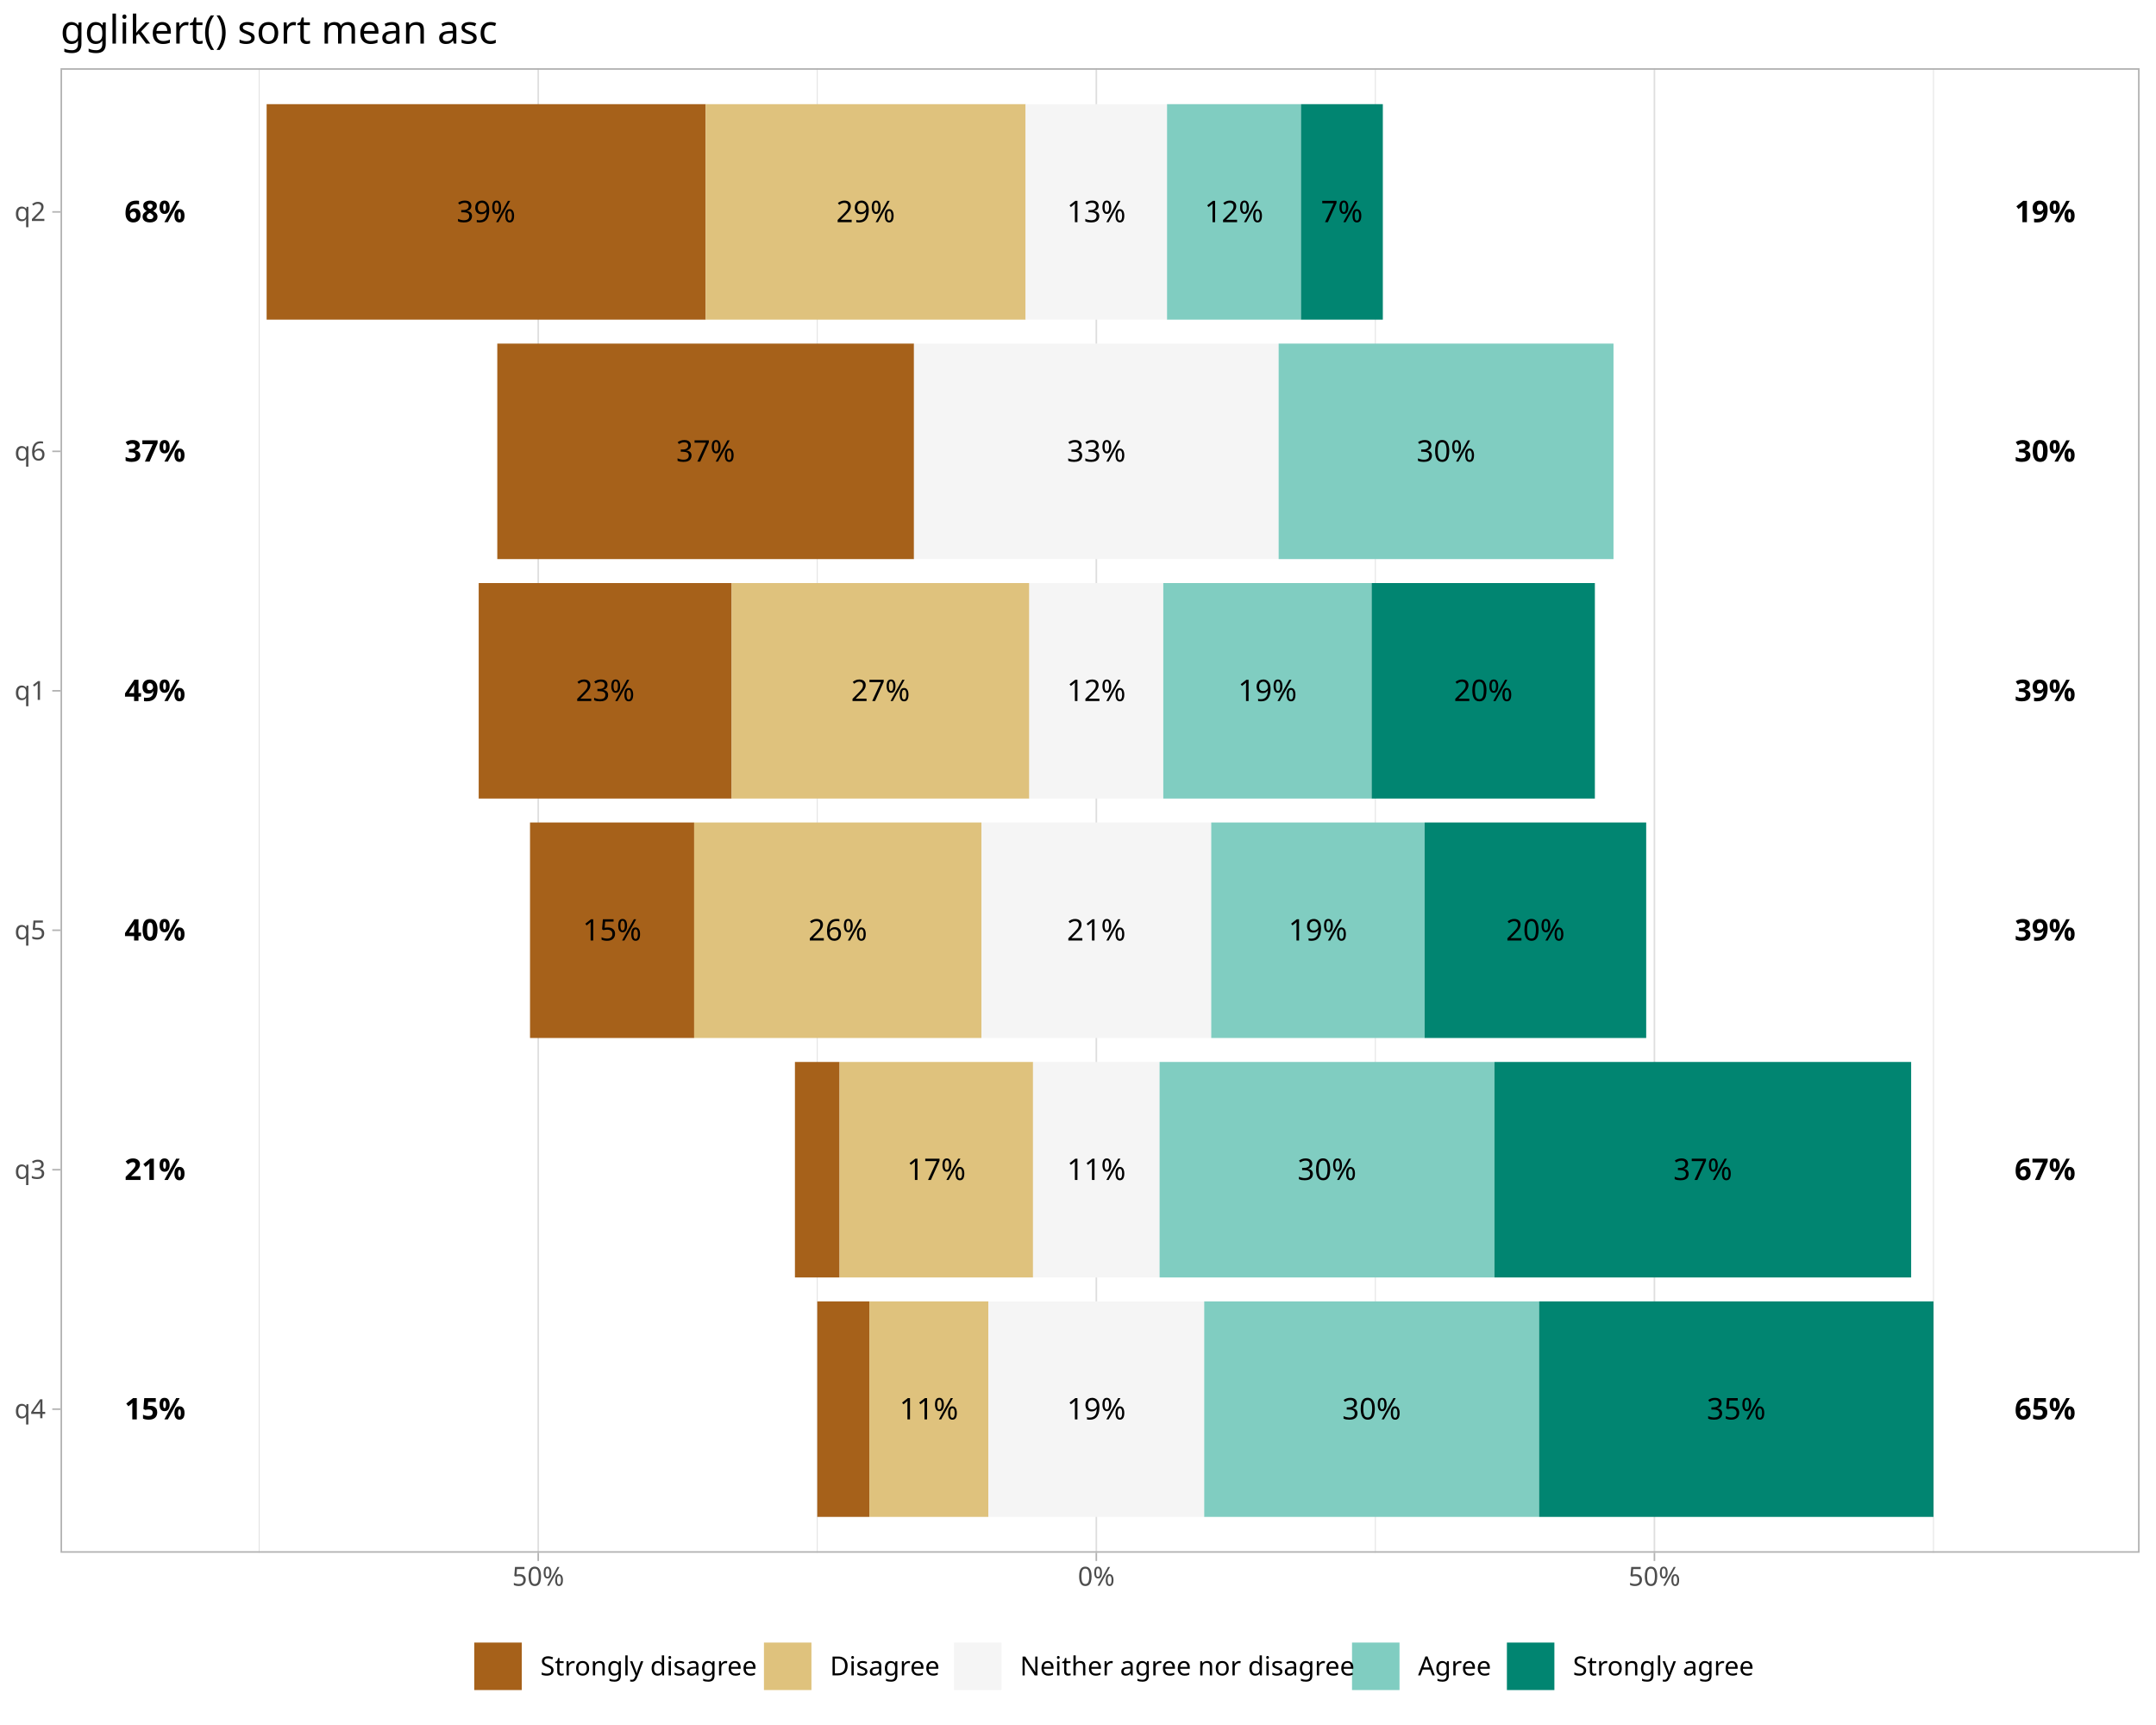
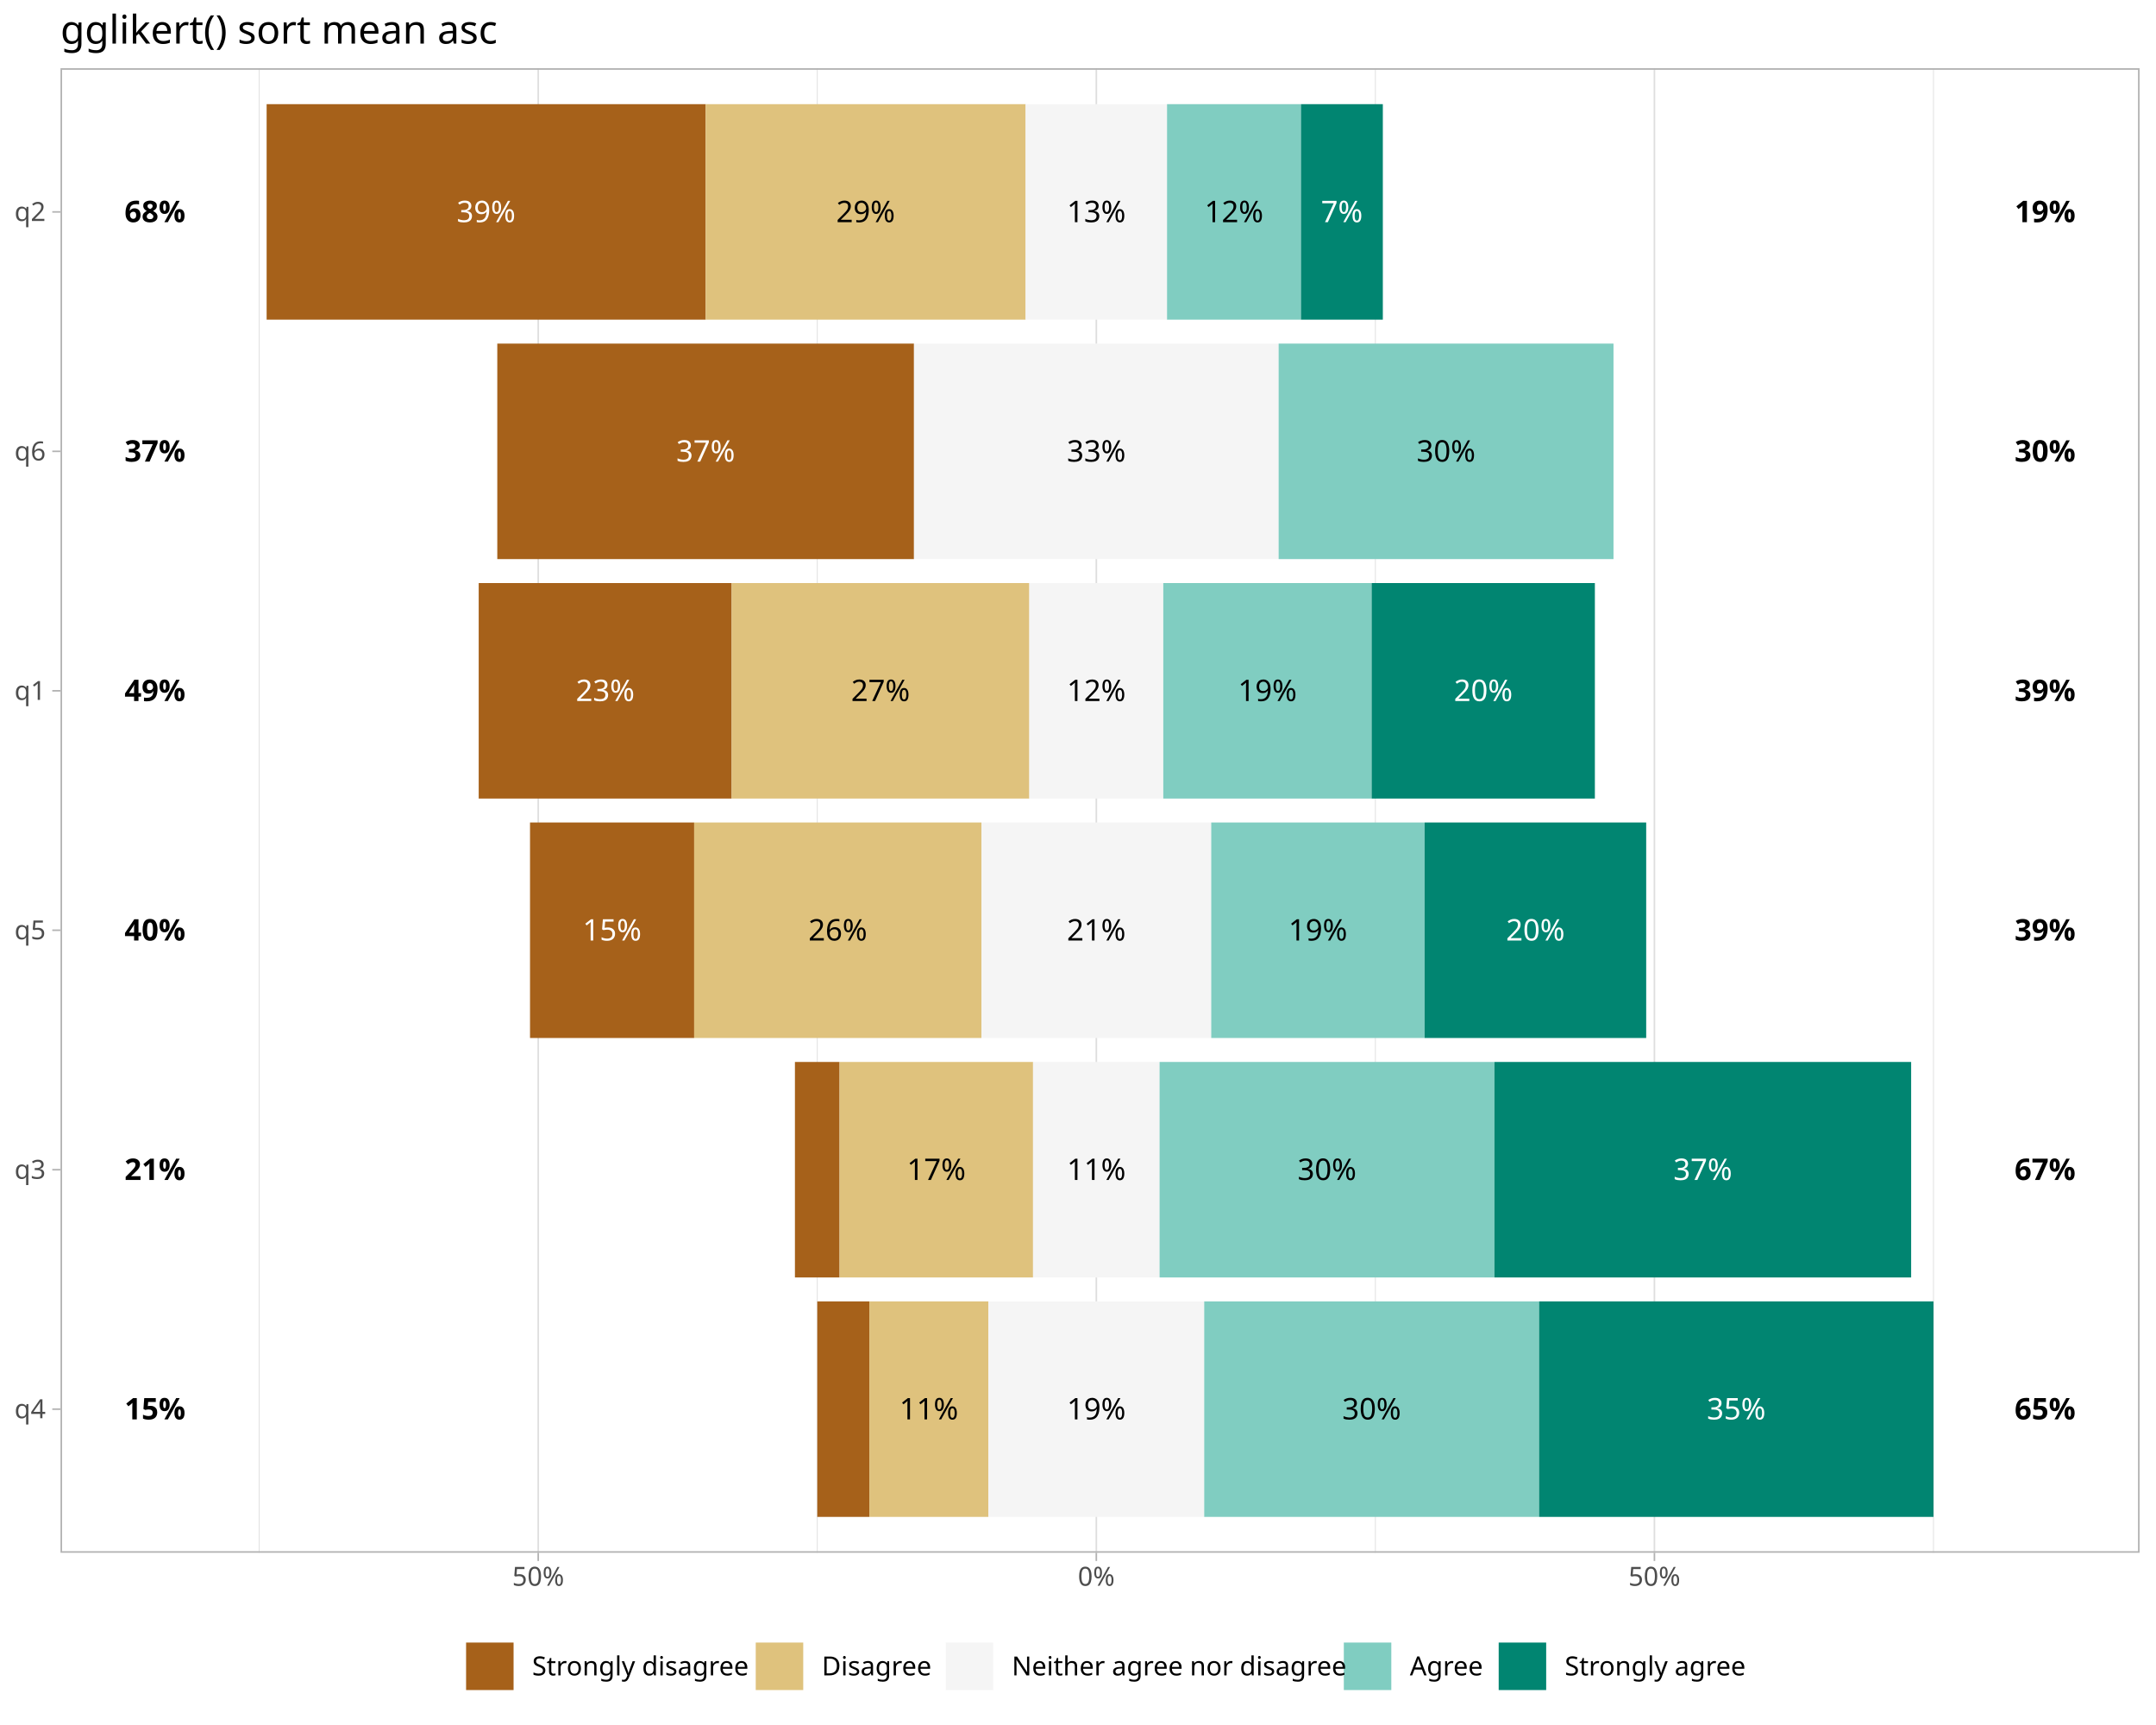
<svg xmlns="http://www.w3.org/2000/svg" class="svglite" data-engine-version="2.0" width="720.00pt" height="576.00pt" viewBox="0 0 720.00 576.00">
  <defs>
    <style type="text/css">
    .svglite line, .svglite polyline, .svglite polygon, .svglite path, .svglite rect, .svglite circle {
      fill: none;
      stroke: #000000;
      stroke-linecap: round;
      stroke-linejoin: round;
      stroke-miterlimit: 10.00;
    }
  </style>
  </defs>
  <rect width="100%" height="100%" style="stroke: none; fill: #FFFFFF;" />
  <defs>
    <clipPath id="cpMC4wMHw3MjAuMDB8MC4wMHw1NzYuMDA=">
      <rect x="0.00" y="0.00" width="720.00" height="576.00" />
    </clipPath>
  </defs>
  <g clip-path="url(#cpMC4wMHw3MjAuMDB8MC4wMHw1NzYuMDA=)">
    <rect x="0.00" y="0.00" width="720.00" height="576.00" style="stroke-width: 1.07; stroke: #FFFFFF; fill: #FFFFFF;" />
  </g>
  <defs>
    <clipPath id="cpMjAuMjB8NzE0LjUyfDIyLjc4fDUxOC41MQ==">
      <rect x="20.20" y="22.78" width="694.32" height="495.72" />
    </clipPath>
  </defs>
  <g clip-path="url(#cpMjAuMjB8NzE0LjUyfDIyLjc4fDUxOC41MQ==)">
    <rect x="20.20" y="22.78" width="694.32" height="495.72" style="stroke-width: 1.07; stroke: none; fill: #FFFFFF;" />
    <polyline points="86.55,518.51 86.55,22.78 " style="stroke-width: 0.27; stroke: #DEDEDE; stroke-linecap: butt;" />
    <polyline points="272.93,518.51 272.93,22.78 " style="stroke-width: 0.27; stroke: #DEDEDE; stroke-linecap: butt;" />
    <polyline points="459.31,518.51 459.31,22.78 " style="stroke-width: 0.27; stroke: #DEDEDE; stroke-linecap: butt;" />
    <polyline points="645.68,518.51 645.68,22.78 " style="stroke-width: 0.27; stroke: #DEDEDE; stroke-linecap: butt;" />
    <polyline points="179.74,518.51 179.74,22.78 " style="stroke-width: 0.53; stroke: #DEDEDE; stroke-linecap: butt;" />
    <polyline points="366.12,518.51 366.12,22.78 " style="stroke-width: 0.53; stroke: #DEDEDE; stroke-linecap: butt;" />
    <polyline points="552.50,518.51 552.50,22.78 " style="stroke-width: 0.53; stroke: #DEDEDE; stroke-linecap: butt;" />
    <rect x="272.93" y="434.55" width="17.40" height="71.96" style="stroke-width: 1.07; stroke: none; stroke-linecap: butt; stroke-linejoin: miter; fill: #A6611A;" />
    <rect x="290.32" y="434.55" width="39.76" height="71.96" style="stroke-width: 1.07; stroke: none; stroke-linecap: butt; stroke-linejoin: miter; fill: #DFC27D;" />
    <rect x="330.08" y="434.55" width="72.07" height="71.96" style="stroke-width: 1.07; stroke: none; stroke-linecap: butt; stroke-linejoin: miter; fill: #F5F5F5;" />
    <rect x="402.15" y="434.55" width="111.83" height="71.96" style="stroke-width: 1.07; stroke: none; stroke-linecap: butt; stroke-linejoin: miter; fill: #80CDC1;" />
    <rect x="513.98" y="434.55" width="131.71" height="71.96" style="stroke-width: 1.07; stroke: none; stroke-linecap: butt; stroke-linejoin: miter; fill: #018571;" />
    <rect x="265.47" y="354.60" width="14.91" height="71.96" style="stroke-width: 1.07; stroke: none; stroke-linecap: butt; stroke-linejoin: miter; fill: #A6611A;" />
    <rect x="280.38" y="354.60" width="64.61" height="71.96" style="stroke-width: 1.07; stroke: none; stroke-linecap: butt; stroke-linejoin: miter; fill: #DFC27D;" />
    <rect x="344.99" y="354.60" width="42.25" height="71.96" style="stroke-width: 1.07; stroke: none; stroke-linecap: butt; stroke-linejoin: miter; fill: #F5F5F5;" />
    <rect x="387.24" y="354.60" width="111.83" height="71.96" style="stroke-width: 1.07; stroke: none; stroke-linecap: butt; stroke-linejoin: miter; fill: #80CDC1;" />
    <rect x="499.07" y="354.60" width="139.16" height="71.96" style="stroke-width: 1.07; stroke: none; stroke-linecap: butt; stroke-linejoin: miter; fill: #018571;" />
    <rect x="177.00" y="274.64" width="54.82" height="71.96" style="stroke-width: 1.07; stroke: none; stroke-linecap: butt; stroke-linejoin: miter; fill: #A6611A;" />
    <rect x="231.82" y="274.64" width="95.93" height="71.96" style="stroke-width: 1.07; stroke: none; stroke-linecap: butt; stroke-linejoin: miter; fill: #DFC27D;" />
    <rect x="327.75" y="274.64" width="76.74" height="71.96" style="stroke-width: 1.07; stroke: none; stroke-linecap: butt; stroke-linejoin: miter; fill: #F5F5F5;" />
    <rect x="404.49" y="274.64" width="71.26" height="71.96" style="stroke-width: 1.07; stroke: none; stroke-linecap: butt; stroke-linejoin: miter; fill: #80CDC1;" />
    <rect x="475.75" y="274.64" width="74.00" height="71.96" style="stroke-width: 1.07; stroke: none; stroke-linecap: butt; stroke-linejoin: miter; fill: #018571;" />
    <rect x="159.86" y="194.69" width="84.49" height="71.96" style="stroke-width: 1.07; stroke: none; stroke-linecap: butt; stroke-linejoin: miter; fill: #A6611A;" />
    <rect x="244.35" y="194.69" width="99.40" height="71.96" style="stroke-width: 1.07; stroke: none; stroke-linecap: butt; stroke-linejoin: miter; fill: #DFC27D;" />
    <rect x="343.75" y="194.69" width="44.73" height="71.96" style="stroke-width: 1.07; stroke: none; stroke-linecap: butt; stroke-linejoin: miter; fill: #F5F5F5;" />
    <rect x="388.48" y="194.69" width="69.58" height="71.96" style="stroke-width: 1.07; stroke: none; stroke-linecap: butt; stroke-linejoin: miter; fill: #80CDC1;" />
    <rect x="458.06" y="194.69" width="74.55" height="71.96" style="stroke-width: 1.07; stroke: none; stroke-linecap: butt; stroke-linejoin: miter; fill: #018571;" />
    <rect x="166.07" y="114.73" width="139.16" height="71.96" style="stroke-width: 1.07; stroke: none; stroke-linecap: butt; stroke-linejoin: miter; fill: #A6611A;" />
    <rect x="305.23" y="114.73" width="0.00" height="71.96" style="stroke-width: 1.07; stroke: none; stroke-linecap: butt; stroke-linejoin: miter; fill: #DFC27D;" />
    <rect x="305.23" y="114.73" width="121.77" height="71.96" style="stroke-width: 1.07; stroke: none; stroke-linecap: butt; stroke-linejoin: miter; fill: #F5F5F5;" />
    <rect x="427.00" y="114.73" width="111.83" height="71.96" style="stroke-width: 1.07; stroke: none; stroke-linecap: butt; stroke-linejoin: miter; fill: #80CDC1;" />
    <rect x="538.83" y="114.73" width="0.00" height="71.96" style="stroke-width: 1.07; stroke: none; stroke-linecap: butt; stroke-linejoin: miter; fill: #018571;" />
    <rect x="89.04" y="34.78" width="146.62" height="71.96" style="stroke-width: 1.07; stroke: none; stroke-linecap: butt; stroke-linejoin: miter; fill: #A6611A;" />
    <rect x="235.65" y="34.78" width="106.86" height="71.96" style="stroke-width: 1.07; stroke: none; stroke-linecap: butt; stroke-linejoin: miter; fill: #DFC27D;" />
    <rect x="342.51" y="34.78" width="47.22" height="71.96" style="stroke-width: 1.07; stroke: none; stroke-linecap: butt; stroke-linejoin: miter; fill: #F5F5F5;" />
    <rect x="389.73" y="34.78" width="44.73" height="71.96" style="stroke-width: 1.07; stroke: none; stroke-linecap: butt; stroke-linejoin: miter; fill: #80CDC1;" />
    <rect x="434.46" y="34.78" width="27.34" height="71.96" style="stroke-width: 1.07; stroke: none; stroke-linecap: butt; stroke-linejoin: miter; fill: #018571;" />
    <text x="310.20" y="473.96" text-anchor="middle" style="font-size: 9.96px; font-family: sans;" textLength="19.93px" lengthAdjust="spacingAndGlyphs">11%</text>
    <text x="366.12" y="473.96" text-anchor="middle" style="font-size: 9.96px; font-family: sans;" textLength="19.93px" lengthAdjust="spacingAndGlyphs">19%</text>
    <text x="458.06" y="473.96" text-anchor="middle" style="font-size: 9.96px; font-family: sans;" textLength="19.93px" lengthAdjust="spacingAndGlyphs">30%</text>
-     <text x="579.83" y="473.96" text-anchor="middle" style="font-size: 9.96px; font-family: sans;" textLength="19.93px" lengthAdjust="spacingAndGlyphs">35%</text>
+     <text x="579.83" y="473.96" text-anchor="middle" style="font-size: 9.96px; fill: #FFFFFF; font-family: sans;" textLength="19.93px" lengthAdjust="spacingAndGlyphs">35%</text>
    <text x="312.69" y="394.01" text-anchor="middle" style="font-size: 9.96px; font-family: sans;" textLength="19.93px" lengthAdjust="spacingAndGlyphs">17%</text>
    <text x="366.12" y="394.01" text-anchor="middle" style="font-size: 9.96px; font-family: sans;" textLength="19.93px" lengthAdjust="spacingAndGlyphs">11%</text>
    <text x="443.15" y="394.01" text-anchor="middle" style="font-size: 9.96px; font-family: sans;" textLength="19.93px" lengthAdjust="spacingAndGlyphs">30%</text>
-     <text x="568.65" y="394.01" text-anchor="middle" style="font-size: 9.96px; font-family: sans;" textLength="19.93px" lengthAdjust="spacingAndGlyphs">37%</text>
-     <text x="204.41" y="314.05" text-anchor="middle" style="font-size: 9.96px; font-family: sans;" textLength="19.93px" lengthAdjust="spacingAndGlyphs">15%</text>
+     <text x="568.65" y="394.01" text-anchor="middle" style="font-size: 9.96px; fill: #FFFFFF; font-family: sans;" textLength="19.93px" lengthAdjust="spacingAndGlyphs">37%</text>
+     <text x="204.41" y="314.05" text-anchor="middle" style="font-size: 9.96px; fill: #FFFFFF; font-family: sans;" textLength="19.93px" lengthAdjust="spacingAndGlyphs">15%</text>
    <text x="279.78" y="314.05" text-anchor="middle" style="font-size: 9.96px; font-family: sans;" textLength="19.93px" lengthAdjust="spacingAndGlyphs">26%</text>
    <text x="366.12" y="314.05" text-anchor="middle" style="font-size: 9.96px; font-family: sans;" textLength="19.93px" lengthAdjust="spacingAndGlyphs">21%</text>
    <text x="440.12" y="314.05" text-anchor="middle" style="font-size: 9.96px; font-family: sans;" textLength="19.93px" lengthAdjust="spacingAndGlyphs">19%</text>
-     <text x="512.75" y="314.05" text-anchor="middle" style="font-size: 9.96px; font-family: sans;" textLength="19.93px" lengthAdjust="spacingAndGlyphs">20%</text>
-     <text x="202.11" y="234.09" text-anchor="middle" style="font-size: 9.96px; font-family: sans;" textLength="19.93px" lengthAdjust="spacingAndGlyphs">23%</text>
+     <text x="512.75" y="314.05" text-anchor="middle" style="font-size: 9.96px; fill: #FFFFFF; font-family: sans;" textLength="19.93px" lengthAdjust="spacingAndGlyphs">20%</text>
+     <text x="202.11" y="234.09" text-anchor="middle" style="font-size: 9.96px; fill: #FFFFFF; font-family: sans;" textLength="19.93px" lengthAdjust="spacingAndGlyphs">23%</text>
    <text x="294.05" y="234.09" text-anchor="middle" style="font-size: 9.96px; font-family: sans;" textLength="19.93px" lengthAdjust="spacingAndGlyphs">27%</text>
    <text x="366.12" y="234.09" text-anchor="middle" style="font-size: 9.96px; font-family: sans;" textLength="19.93px" lengthAdjust="spacingAndGlyphs">12%</text>
    <text x="423.27" y="234.09" text-anchor="middle" style="font-size: 9.96px; font-family: sans;" textLength="19.93px" lengthAdjust="spacingAndGlyphs">19%</text>
-     <text x="495.34" y="234.09" text-anchor="middle" style="font-size: 9.96px; font-family: sans;" textLength="19.93px" lengthAdjust="spacingAndGlyphs">20%</text>
-     <text x="235.65" y="154.14" text-anchor="middle" style="font-size: 9.96px; font-family: sans;" textLength="19.93px" lengthAdjust="spacingAndGlyphs">37%</text>
+     <text x="495.34" y="234.09" text-anchor="middle" style="font-size: 9.96px; fill: #FFFFFF; font-family: sans;" textLength="19.93px" lengthAdjust="spacingAndGlyphs">20%</text>
+     <text x="235.65" y="154.14" text-anchor="middle" style="font-size: 9.96px; fill: #FFFFFF; font-family: sans;" textLength="19.93px" lengthAdjust="spacingAndGlyphs">37%</text>
    <text x="366.12" y="154.14" text-anchor="middle" style="font-size: 9.96px; font-family: sans;" textLength="19.93px" lengthAdjust="spacingAndGlyphs">33%</text>
    <text x="482.91" y="154.14" text-anchor="middle" style="font-size: 9.96px; font-family: sans;" textLength="19.93px" lengthAdjust="spacingAndGlyphs">30%</text>
-     <text x="162.34" y="74.18" text-anchor="middle" style="font-size: 9.96px; font-family: sans;" textLength="19.93px" lengthAdjust="spacingAndGlyphs">39%</text>
+     <text x="162.34" y="74.18" text-anchor="middle" style="font-size: 9.96px; fill: #FFFFFF; font-family: sans;" textLength="19.93px" lengthAdjust="spacingAndGlyphs">39%</text>
    <text x="289.08" y="74.18" text-anchor="middle" style="font-size: 9.96px; font-family: sans;" textLength="19.93px" lengthAdjust="spacingAndGlyphs">29%</text>
    <text x="366.12" y="74.18" text-anchor="middle" style="font-size: 9.96px; font-family: sans;" textLength="19.93px" lengthAdjust="spacingAndGlyphs">13%</text>
    <text x="412.09" y="74.18" text-anchor="middle" style="font-size: 9.96px; font-family: sans;" textLength="19.93px" lengthAdjust="spacingAndGlyphs">12%</text>
-     <text x="448.12" y="74.18" text-anchor="middle" style="font-size: 9.96px; font-family: sans;" textLength="14.39px" lengthAdjust="spacingAndGlyphs">7%</text>
+     <text x="448.12" y="74.18" text-anchor="middle" style="font-size: 9.96px; fill: #FFFFFF; font-family: sans;" textLength="14.39px" lengthAdjust="spacingAndGlyphs">7%</text>
    <text x="51.76" y="473.96" text-anchor="middle" style="font-size: 9.96px; font-weight: bold; font-family: sans;" textLength="19.93px" lengthAdjust="spacingAndGlyphs">15%</text>
    <text x="51.76" y="394.01" text-anchor="middle" style="font-size: 9.96px; font-weight: bold; font-family: sans;" textLength="19.93px" lengthAdjust="spacingAndGlyphs">21%</text>
    <text x="51.76" y="314.05" text-anchor="middle" style="font-size: 9.96px; font-weight: bold; font-family: sans;" textLength="19.93px" lengthAdjust="spacingAndGlyphs">40%</text>
    <text x="51.76" y="234.09" text-anchor="middle" style="font-size: 9.96px; font-weight: bold; font-family: sans;" textLength="19.93px" lengthAdjust="spacingAndGlyphs">49%</text>
    <text x="51.76" y="154.14" text-anchor="middle" style="font-size: 9.96px; font-weight: bold; font-family: sans;" textLength="19.93px" lengthAdjust="spacingAndGlyphs">37%</text>
    <text x="51.76" y="74.18" text-anchor="middle" style="font-size: 9.96px; font-weight: bold; font-family: sans;" textLength="19.93px" lengthAdjust="spacingAndGlyphs">68%</text>
    <text x="682.96" y="473.96" text-anchor="middle" style="font-size: 9.96px; font-weight: bold; font-family: sans;" textLength="19.93px" lengthAdjust="spacingAndGlyphs">65%</text>
    <text x="682.96" y="394.01" text-anchor="middle" style="font-size: 9.96px; font-weight: bold; font-family: sans;" textLength="19.93px" lengthAdjust="spacingAndGlyphs">67%</text>
    <text x="682.96" y="314.05" text-anchor="middle" style="font-size: 9.96px; font-weight: bold; font-family: sans;" textLength="19.93px" lengthAdjust="spacingAndGlyphs">39%</text>
    <text x="682.96" y="234.09" text-anchor="middle" style="font-size: 9.96px; font-weight: bold; font-family: sans;" textLength="19.93px" lengthAdjust="spacingAndGlyphs">39%</text>
    <text x="682.96" y="154.14" text-anchor="middle" style="font-size: 9.96px; font-weight: bold; font-family: sans;" textLength="19.93px" lengthAdjust="spacingAndGlyphs">30%</text>
    <text x="682.96" y="74.18" text-anchor="middle" style="font-size: 9.96px; font-weight: bold; font-family: sans;" textLength="19.93px" lengthAdjust="spacingAndGlyphs">19%</text>
    <rect x="20.20" y="22.78" width="694.32" height="495.72" style="stroke-width: 1.07; stroke: #B3B3B3;" />
  </g>
  <g clip-path="url(#cpMC4wMHw3MjAuMDB8MC4wMHw1NzYuMDA=)">
    <polyline points="179.74,521.25 179.74,518.51 " style="stroke-width: 0.53; stroke: #B3B3B3; stroke-linecap: butt;" />
    <polyline points="366.12,521.25 366.12,518.51 " style="stroke-width: 0.53; stroke: #B3B3B3; stroke-linecap: butt;" />
    <polyline points="552.50,521.25 552.50,518.51 " style="stroke-width: 0.53; stroke: #B3B3B3; stroke-linecap: butt;" />
    <text x="179.74" y="529.50" text-anchor="middle" style="font-size: 8.80px; fill: #4D4D4D; font-family: sans;" textLength="17.61px" lengthAdjust="spacingAndGlyphs">50%</text>
    <text x="366.12" y="529.50" text-anchor="middle" style="font-size: 8.80px; fill: #4D4D4D; font-family: sans;" textLength="12.72px" lengthAdjust="spacingAndGlyphs">0%</text>
    <text x="552.50" y="529.50" text-anchor="middle" style="font-size: 8.80px; fill: #4D4D4D; font-family: sans;" textLength="17.61px" lengthAdjust="spacingAndGlyphs">50%</text>
    <text x="15.27" y="473.56" text-anchor="end" style="font-size: 8.80px; fill: #4D4D4D; font-family: sans;" textLength="9.79px" lengthAdjust="spacingAndGlyphs">q4</text>
    <text x="15.27" y="393.61" text-anchor="end" style="font-size: 8.80px; fill: #4D4D4D; font-family: sans;" textLength="9.79px" lengthAdjust="spacingAndGlyphs">q3</text>
    <text x="15.27" y="313.65" text-anchor="end" style="font-size: 8.80px; fill: #4D4D4D; font-family: sans;" textLength="9.79px" lengthAdjust="spacingAndGlyphs">q5</text>
    <text x="15.27" y="233.70" text-anchor="end" style="font-size: 8.80px; fill: #4D4D4D; font-family: sans;" textLength="9.79px" lengthAdjust="spacingAndGlyphs">q1</text>
    <text x="15.27" y="153.74" text-anchor="end" style="font-size: 8.80px; fill: #4D4D4D; font-family: sans;" textLength="9.79px" lengthAdjust="spacingAndGlyphs">q6</text>
    <text x="15.27" y="73.78" text-anchor="end" style="font-size: 8.80px; fill: #4D4D4D; font-family: sans;" textLength="9.79px" lengthAdjust="spacingAndGlyphs">q2</text>
    <polyline points="17.46,470.53 20.20,470.53 " style="stroke-width: 0.53; stroke: #B3B3B3; stroke-linecap: butt;" />
    <polyline points="17.46,390.58 20.20,390.58 " style="stroke-width: 0.53; stroke: #B3B3B3; stroke-linecap: butt;" />
    <polyline points="17.46,310.62 20.20,310.62 " style="stroke-width: 0.53; stroke: #B3B3B3; stroke-linecap: butt;" />
    <polyline points="17.46,230.67 20.20,230.67 " style="stroke-width: 0.53; stroke: #B3B3B3; stroke-linecap: butt;" />
    <polyline points="17.46,150.71 20.20,150.71 " style="stroke-width: 0.53; stroke: #B3B3B3; stroke-linecap: butt;" />
    <polyline points="17.46,70.76 20.20,70.76 " style="stroke-width: 0.53; stroke: #B3B3B3; stroke-linecap: butt;" />
-     <rect x="146.72" y="542.28" width="441.29" height="28.24" style="stroke-width: 1.07; stroke: none; fill: #FFFFFF;" />
-     <rect x="157.68" y="547.76" width="17.28" height="17.28" style="stroke-width: 1.07; stroke: none; fill: #FFFFFF;" />
-     <rect x="158.38" y="548.47" width="15.86" height="15.86" style="stroke-width: 1.07; stroke: none; stroke-linecap: butt; stroke-linejoin: miter; fill: #A6611A;" />
-     <rect x="254.41" y="547.76" width="17.28" height="17.28" style="stroke-width: 1.07; stroke: none; fill: #FFFFFF;" />
-     <rect x="255.12" y="548.47" width="15.86" height="15.86" style="stroke-width: 1.07; stroke: none; stroke-linecap: butt; stroke-linejoin: miter; fill: #DFC27D;" />
-     <rect x="317.87" y="547.76" width="17.28" height="17.28" style="stroke-width: 1.07; stroke: none; fill: #FFFFFF;" />
-     <rect x="318.58" y="548.47" width="15.86" height="15.86" style="stroke-width: 1.07; stroke: none; stroke-linecap: butt; stroke-linejoin: miter; fill: #F5F5F5;" />
-     <rect x="450.80" y="547.76" width="17.28" height="17.28" style="stroke-width: 1.07; stroke: none; fill: #FFFFFF;" />
-     <rect x="451.51" y="548.47" width="15.86" height="15.86" style="stroke-width: 1.07; stroke: none; stroke-linecap: butt; stroke-linejoin: miter; fill: #80CDC1;" />
-     <rect x="502.52" y="547.76" width="17.28" height="17.28" style="stroke-width: 1.07; stroke: none; fill: #FFFFFF;" />
-     <rect x="503.23" y="548.47" width="15.86" height="15.86" style="stroke-width: 1.07; stroke: none; stroke-linecap: butt; stroke-linejoin: miter; fill: #018571;" />
-     <text x="180.44" y="559.43" style="font-size: 8.80px; font-family: sans;" textLength="68.49px" lengthAdjust="spacingAndGlyphs">Strongly disagree</text>
-     <text x="277.17" y="559.43" style="font-size: 8.80px; font-family: sans;" textLength="35.22px" lengthAdjust="spacingAndGlyphs">Disagree</text>
-     <text x="340.63" y="559.43" style="font-size: 8.80px; font-family: sans;" textLength="104.69px" lengthAdjust="spacingAndGlyphs">Neither agree nor disagree</text>
-     <text x="473.56" y="559.43" style="font-size: 8.80px; font-family: sans;" textLength="23.49px" lengthAdjust="spacingAndGlyphs">Agree</text>
-     <text x="525.28" y="559.43" style="font-size: 8.80px; font-family: sans;" textLength="57.24px" lengthAdjust="spacingAndGlyphs">Strongly agree</text>
+     <rect x="149.46" y="542.28" width="435.81" height="28.24" style="stroke-width: 1.07; stroke: none; fill: #FFFFFF;" />
+     <rect x="154.94" y="547.76" width="17.28" height="17.28" style="stroke-width: 1.07; stroke: none; fill: #FFFFFF;" />
+     <rect x="155.65" y="548.47" width="15.86" height="15.86" style="stroke-width: 1.07; stroke: none; stroke-linecap: butt; stroke-linejoin: miter; fill: #A6611A;" />
+     <rect x="251.67" y="547.76" width="17.28" height="17.28" style="stroke-width: 1.07; stroke: none; fill: #FFFFFF;" />
+     <rect x="252.38" y="548.47" width="15.86" height="15.86" style="stroke-width: 1.07; stroke: none; stroke-linecap: butt; stroke-linejoin: miter; fill: #DFC27D;" />
+     <rect x="315.13" y="547.76" width="17.28" height="17.28" style="stroke-width: 1.07; stroke: none; fill: #FFFFFF;" />
+     <rect x="315.84" y="548.47" width="15.86" height="15.86" style="stroke-width: 1.07; stroke: none; stroke-linecap: butt; stroke-linejoin: miter; fill: #F5F5F5;" />
+     <rect x="448.06" y="547.76" width="17.28" height="17.28" style="stroke-width: 1.07; stroke: none; fill: #FFFFFF;" />
+     <rect x="448.77" y="548.47" width="15.86" height="15.86" style="stroke-width: 1.07; stroke: none; stroke-linecap: butt; stroke-linejoin: miter; fill: #80CDC1;" />
+     <rect x="499.78" y="547.76" width="17.28" height="17.28" style="stroke-width: 1.07; stroke: none; fill: #FFFFFF;" />
+     <rect x="500.49" y="548.47" width="15.86" height="15.86" style="stroke-width: 1.07; stroke: none; stroke-linecap: butt; stroke-linejoin: miter; fill: #018571;" />
+     <text x="177.70" y="559.43" style="font-size: 8.80px; font-family: sans;" textLength="68.49px" lengthAdjust="spacingAndGlyphs">Strongly disagree</text>
+     <text x="274.43" y="559.43" style="font-size: 8.80px; font-family: sans;" textLength="35.22px" lengthAdjust="spacingAndGlyphs">Disagree</text>
+     <text x="337.89" y="559.43" style="font-size: 8.80px; font-family: sans;" textLength="104.69px" lengthAdjust="spacingAndGlyphs">Neither agree nor disagree</text>
+     <text x="470.82" y="559.43" style="font-size: 8.80px; font-family: sans;" textLength="23.49px" lengthAdjust="spacingAndGlyphs">Agree</text>
+     <text x="522.54" y="559.43" style="font-size: 8.80px; font-family: sans;" textLength="57.24px" lengthAdjust="spacingAndGlyphs">Strongly agree</text>
    <text x="20.20" y="14.56" style="font-size: 13.20px; font-family: sans;" textLength="137.93px" lengthAdjust="spacingAndGlyphs">gglikert() sort mean asc</text>
  </g>
</svg>
